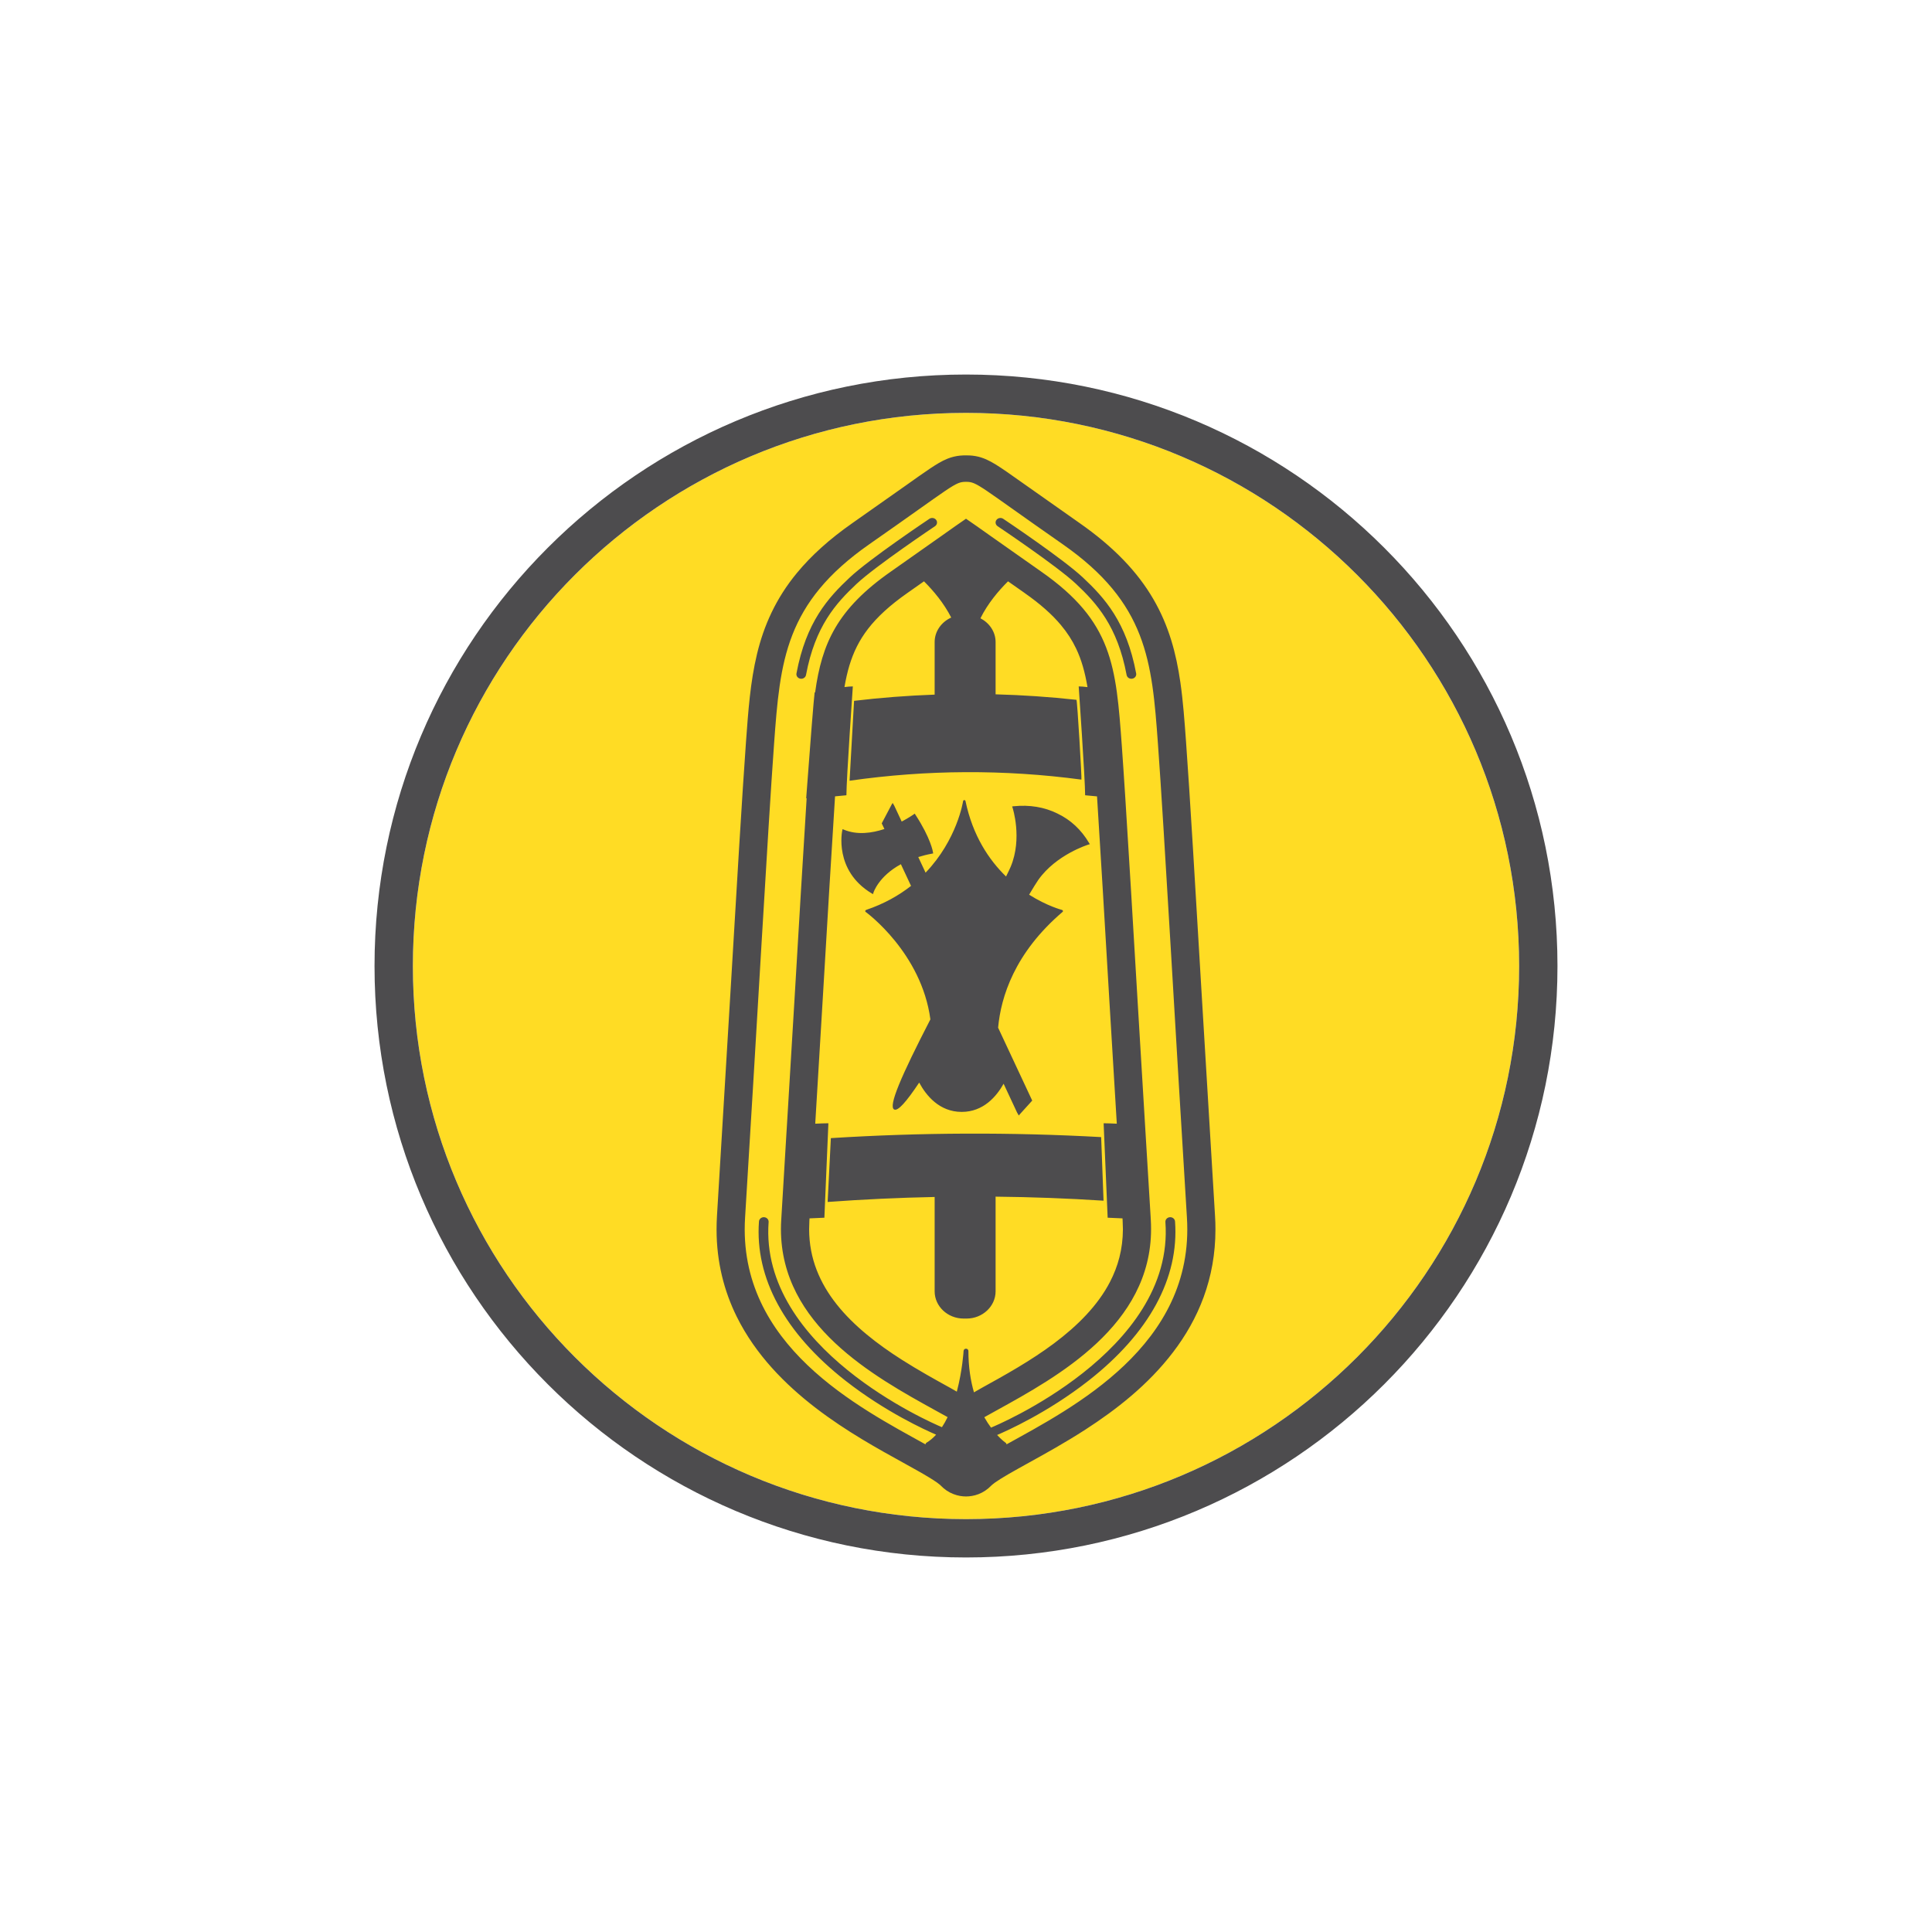
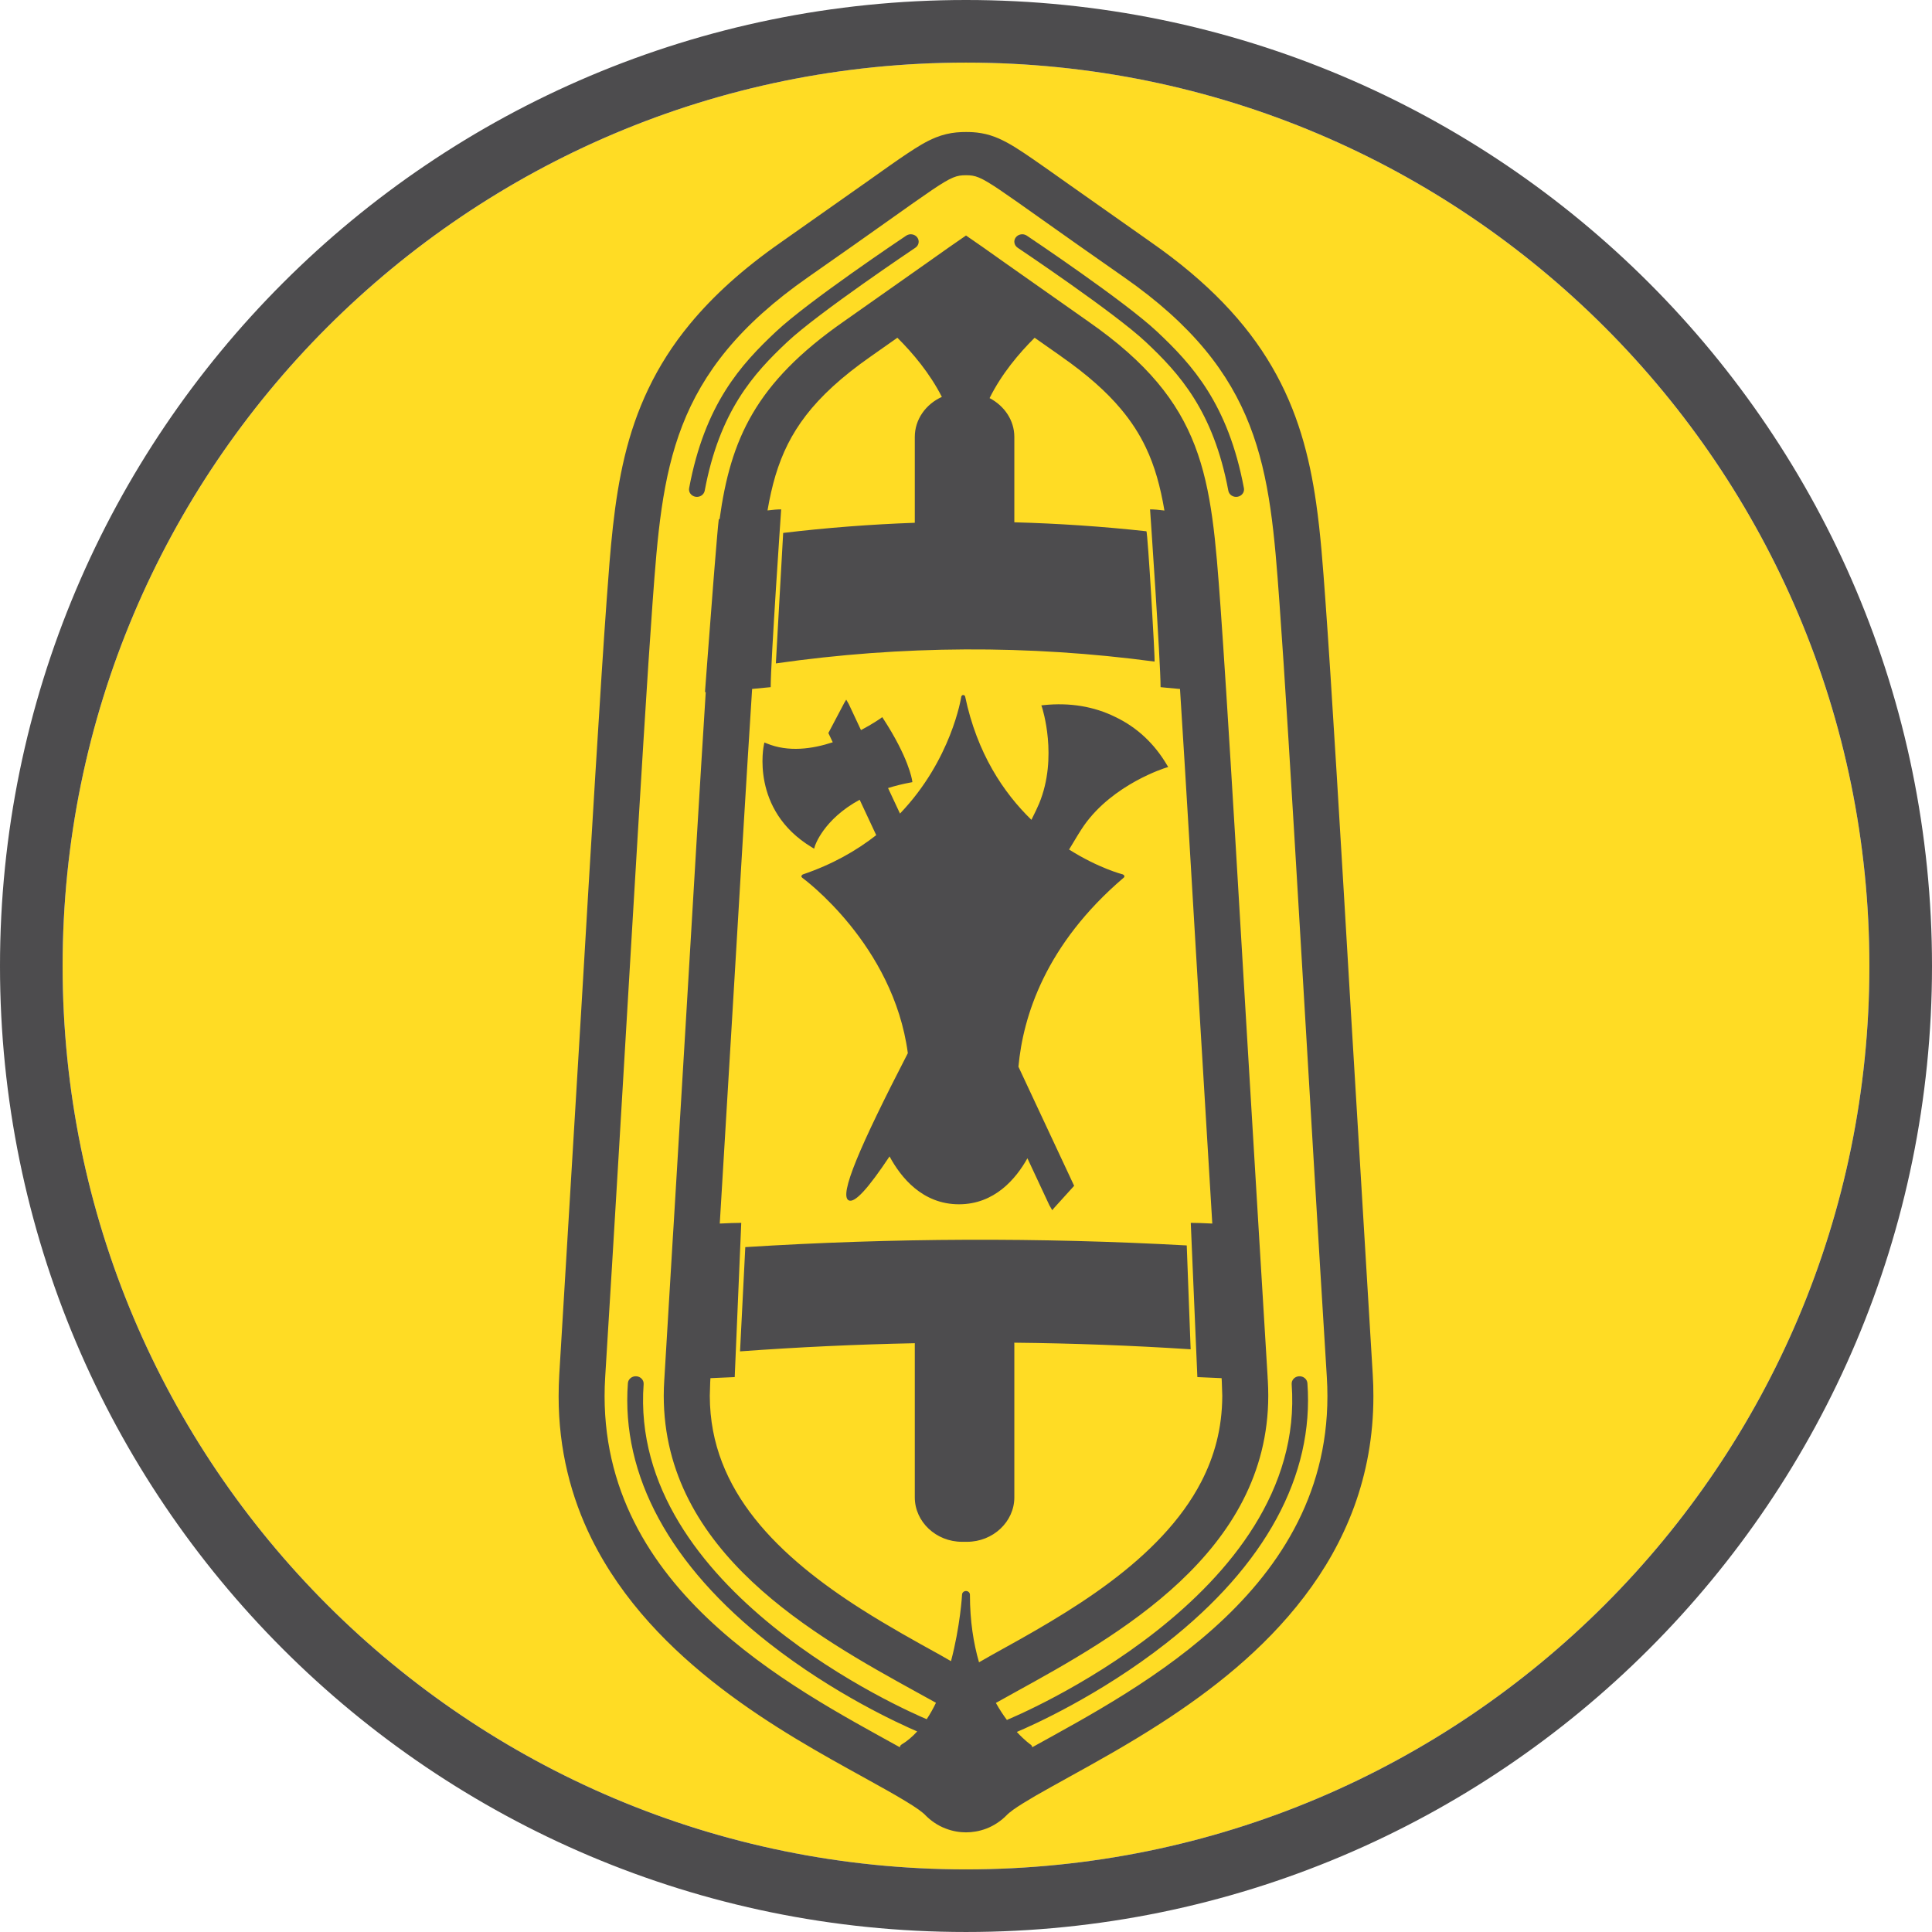
- <svg xmlns="http://www.w3.org/2000/svg" viewBox="0 0 377.947 377.947" height="377.947" width="377.947" xml:space="preserve" id="svg2" version="1.1">
+ <svg xmlns="http://www.w3.org/2000/svg" version="1.1" id="svg2" xml:space="preserve" width="231.413" height="231.412" viewBox="0 0 231.413 231.412">
  <defs id="defs6">
-     <clipPath id="clipPath18" clipPathUnits="userSpaceOnUse">
-       <path id="path16" d="M 0,283.46 H 283.46 V 0 H 0 Z" />
+     <clipPath clipPathUnits="userSpaceOnUse" id="clipPath18">
+       <path d="M 0,283.46 H 283.46 V 0 H 0 Z" id="path16" />
    </clipPath>
  </defs>
-   <g transform="matrix(1.333333,0,0,-1.333333,0,377.9467)" id="g10">
+   <g id="g10" transform="matrix(1.333333,0,0,-1.333333,-73.2668,304.6792)">
    <g id="g12">
-       <g clip-path="url(#clipPath18)" id="g14">
-         <g transform="translate(199.1143,199.1143)" id="g20">
-           <path id="path22" style="fill:#ffdc24;fill-opacity:1;fill-rule:nonzero;stroke:none" d="M 0,0 C -14.695,14.691 -34.967,23.77 -57.387,23.771 -79.805,23.77 -100.074,14.691 -114.77,0 c -14.69,-14.695 -23.767,-34.968 -23.769,-57.388 0.002,-22.417 9.079,-42.687 23.769,-57.382 14.696,-14.69 34.965,-23.768 57.383,-23.769 22.42,10e-4 42.692,9.079 57.387,23.769 14.691,14.695 23.77,34.965 23.771,57.382 C 23.77,-34.968 14.69,-14.696 0,0" />
+       <g id="g14" clip-path="url(#clipPath18)">
+         <g id="g20" transform="translate(199.1143,199.1143)">
+           <path d="M 0,0 C -14.695,14.691 -34.967,23.77 -57.387,23.771 -79.805,23.77 -100.074,14.691 -114.77,0 c -14.69,-14.695 -23.767,-34.968 -23.769,-57.388 0.002,-22.417 9.079,-42.687 23.769,-57.382 14.696,-14.69 34.965,-23.768 57.383,-23.769 22.42,10e-4 42.692,9.079 57.387,23.769 14.691,14.695 23.77,34.965 23.771,57.382 C 23.77,-34.968 14.69,-14.696 0,0" style="fill:#ffdc24;fill-opacity:1;fill-rule:nonzero;stroke:none" id="path22" />
        </g>
-         <g transform="translate(123.5771,161.6094)" id="g24">
-           <path id="path26" style="fill:#4d4c4e;fill-opacity:1;fill-rule:nonzero;stroke:none" d="m 0,0 0.041,0.199 0.203,-0.08 c 1.938,-0.808 4.098,-0.508 5.938,0.1 l -0.393,0.83 1.44,2.73 0.164,0.268 0.234,-0.406 1.092,-2.329 c 1.052,0.555 1.736,1.038 1.756,1.051 l 0.154,0.114 0.103,-0.159 c 2.27,-3.484 2.569,-5.445 2.581,-5.527 l 0.023,-0.154 -0.164,-0.032 C 12.434,-3.529 11.768,-3.703 11.15,-3.893 l 1.073,-2.293 c 4.629,4.832 5.496,10.426 5.506,10.506 0.001,0.028 0.023,0.045 0.037,0.065 0.005,0.011 0.005,0.023 0.013,0.029 0.033,0.031 0.071,0.049 0.117,0.051 0.01,0 0.012,-0.006 0.012,-0.006 0.045,-0.002 0.082,-0.014 0.115,-0.037 0.01,-0.01 0.01,-0.022 0.018,-0.029 0.012,-0.02 0.035,-0.038 0.035,-0.063 1.067,-5.098 3.446,-8.642 5.954,-11.078 0.317,0.633 0.555,1.131 0.692,1.461 1.722,4.154 0.277,8.586 0.265,8.629 l -0.066,0.191 0.215,0.024 c 2.347,0.242 4.513,-0.118 6.435,-1.067 1.936,-0.926 3.498,-2.379 4.641,-4.32 l 0.105,-0.176 -0.211,-0.064 c -0.044,-0.012 -4.728,-1.463 -7.347,-5.18 -0.291,-0.416 -0.756,-1.172 -1.346,-2.166 2.645,-1.676 4.791,-2.227 4.838,-2.238 l 0.025,-0.02 c 0.039,-0.017 0.063,-0.043 0.08,-0.078 l 0.024,-0.023 -0.006,-0.02 c 0.004,-0.006 0.012,-0.012 0.012,-0.019 0,-0.047 -0.024,-0.09 -0.055,-0.122 l -0.004,-0.002 c -7.037,-6.001 -9.051,-12.465 -9.463,-16.991 l 5.004,-10.697 -1.806,-1.994 -0.161,-0.197 -0.257,0.441 -1.973,4.223 c -1.031,-1.842 -2.949,-4.133 -6.15,-4.133 -3.294,0 -5.23,2.432 -6.236,4.301 -1.92,-2.877 -3.117,-4.211 -3.666,-3.95 -0.902,0.44 0.983,4.836 5.309,13.225 -1.301,9.767 -9.391,15.692 -9.494,15.763 l -0.002,0.009 c -0.043,0.03 -0.071,0.073 -0.071,0.124 0,0.005 0.008,0.007 0.008,0.015 l -0.006,0.01 0.024,0.021 c 0.011,0.039 0.037,0.069 0.076,0.09 l 0.017,0.02 c 2.661,0.898 4.829,2.138 6.608,3.533 L 8.6,-4.945 C 5.326,-6.723 4.582,-9.09 4.572,-9.123 L 4.51,-9.342 4.307,-9.219 C -1.26,-5.869 -0.018,-0.057 0,0 m 22.483,-53.72 c 0,-0.031 0.012,-0.066 0.012,-0.093 v -13.801 c 0,-2.192 -1.914,-3.992 -4.251,-3.992 h -0.443 c -2.342,0 -4.248,1.8 -4.248,3.992 v 13.801 c 0,0.015 0.006,0.031 0.006,0.046 -5.241,-0.105 -10.479,-0.351 -15.705,-0.732 l 0.472,9.365 c 13.194,0.83 26.46,0.879 39.657,0.151 l 0.35,-9.33 c -5.275,0.343 -10.564,0.539 -15.85,0.593 m 1.621,-36.343 c -0.015,0.093 -0.056,0.179 -0.144,0.238 -0.018,0.012 -0.535,0.369 -1.242,1.137 1.304,0.554 7.383,3.24 13.422,7.974 8.908,6.986 13.293,15.065 12.683,23.356 -0.027,0.369 -0.365,0.646 -0.754,0.621 -0.39,-0.022 -0.683,-0.338 -0.66,-0.705 1.399,-19.055 -25.25,-30.028 -25.519,-30.137 -0.022,-0.012 -0.039,-0.025 -0.057,-0.039 -0.328,0.437 -0.666,0.949 -0.996,1.537 0.551,0.307 1.123,0.623 1.734,0.963 9.116,5.025 22.735,12.543 22.735,26.64 0,0.461 -0.014,0.926 -0.041,1.399 l -0.008,0.084 c 0,0.023 -0.004,0.041 -0.004,0.064 -0.004,0.053 -0.006,0.121 -0.008,0.2 -0.117,1.916 -0.678,11.203 -0.816,13.445 l -1.114,18.512 C 42.659,-13.689 42.03,-3.059 41.53,4.729 41.339,7.76 41.159,10.373 41.017,12.395 40.159,24.172 39.681,30.662 29.157,38.008 l -7.494,5.275 c -1.424,1.01 -2.661,1.889 -3.509,2.461 -0.847,-0.572 -2.082,-1.451 -3.511,-2.461 L 7.154,38.008 C -0.764,32.482 -2.994,27.441 -3.982,20.271 -4.025,20.26 -4.055,20.254 -4.055,20.254 -4.113,19.863 -4.268,18.016 -4.453,15.725 -4.488,15.342 -4.518,14.945 -4.547,14.543 -4.896,10.098 -5.295,4.729 -5.295,4.729 h 0.068 c -0.494,-7.786 -1.125,-18.415 -1.781,-29.503 l -1.113,-18.512 c -0.018,-0.277 -0.041,-0.656 -0.07,-1.117 l -0.752,-12.528 c 0,-0.023 0,-0.041 -0.004,-0.064 -0.006,-0.053 -0.006,-0.084 -0.006,-0.084 C -8.982,-57.552 -9,-58.017 -9,-58.478 c 0,-14.097 13.623,-21.615 22.734,-26.64 0.61,-0.34 1.172,-0.647 1.721,-0.949 -0.25,-0.52 -0.525,-1.01 -0.832,-1.477 -1.633,0.688 -26.787,11.574 -25.43,30.102 0.026,0.367 -0.273,0.683 -0.66,0.705 -0.387,0.025 -0.73,-0.252 -0.754,-0.621 -0.611,-8.291 3.772,-16.37 12.68,-23.356 5.855,-4.588 11.758,-7.26 13.309,-7.928 -0.422,-0.464 -0.889,-0.867 -1.405,-1.177 -0.093,-0.053 -0.14,-0.151 -0.154,-0.244 -9.672,5.371 -27.633,14.492 -26.469,33.269 1.594,25.621 3.367,57.388 4.254,69.53 0.887,12.143 1.592,20.629 13.99,29.276 12.399,8.65 12.516,9.146 14.17,9.146 1.652,0 1.769,-0.496 14.173,-9.146 12.395,-8.647 13.106,-17.133 13.986,-29.276 0.891,-12.142 2.661,-43.909 4.254,-69.53 1.166,-18.777 -16.795,-27.898 -26.463,-33.269 m -3.644,8.281 -0.027,-0.016 c 0,0 -0.475,-0.269 -1.111,-0.633 -0.49,1.692 -0.816,3.698 -0.816,6.071 0,0.179 -0.152,0.328 -0.344,0.334 -0.191,0 -0.35,-0.131 -0.363,-0.317 0,-0.053 -0.168,-2.873 -0.994,-5.986 -0.537,0.312 -0.928,0.531 -0.928,0.531 l -0.022,0.016 -0.025,0.011 c -2.225,1.227 -4.668,2.581 -7.064,4.104 -3.604,2.291 -7.079,4.982 -9.575,8.131 -1.248,1.57 -2.255,3.254 -2.955,5.074 -0.699,1.816 -1.093,3.775 -1.099,5.967 l 0.037,1.248 0.021,0.34 2.18,0.097 0.588,13.856 c -0.494,0 -1.192,-0.027 -1.93,-0.063 l 1.084,18.02 v 0.006 c 0.674,11.331 1.319,22.19 1.822,30.001 0.95,0.09 1.668,0.16 1.668,0.16 0,2.33 0.942,15.971 0.942,15.971 -0.33,0 -0.758,-0.037 -1.227,-0.096 0.192,1.129 0.428,2.172 0.715,3.139 0.606,2.002 1.436,3.703 2.748,5.412 1.313,1.699 3.152,3.424 5.83,5.295 l 2.373,1.668 c 1.383,-1.373 2.924,-3.204 3.996,-5.315 C 14.553,30.6 13.553,29.232 13.553,27.652 V 19.937 C 9.604,19.795 5.66,19.494 1.729,19.025 L 1.072,7.303 C 12.381,8.924 23.776,8.98 35.089,7.467 35.163,7.457 34.478,19.16 34.358,19.174 30.409,19.607 26.45,19.873 22.495,19.98 v 7.672 c 0,1.502 -0.91,2.801 -2.223,3.485 1.067,2.158 2.639,4.025 4.047,5.422 l 2.36,-1.657 0.008,-0.009 c 2.382,-1.663 4.105,-3.211 5.376,-4.729 0.959,-1.143 1.676,-2.268 2.245,-3.463 0.796,-1.66 1.304,-3.5 1.671,-5.664 -0.488,0.063 -0.945,0.104 -1.291,0.104 0,0 0.944,-13.641 0.944,-15.971 0,0 0.754,-0.078 1.746,-0.164 0.498,-7.813 1.143,-18.672 1.812,-29.997 v -0.006 l 1.088,-18.02 c -0.744,0.036 -1.439,0.063 -1.933,0.063 l 0.592,-13.856 2.179,-0.097 0.018,-0.34 0.041,-1.254 c -0.012,-2.926 -0.709,-5.437 -1.899,-7.734 -1.789,-3.457 -4.769,-6.44 -8.203,-9.008 -3.426,-2.567 -7.26,-4.688 -10.594,-6.528 z m 32.287,57.488 v -0.004 c -0.912,15.433 -1.775,29.999 -2.31,37.3 -0.221,3.031 -0.426,5.914 -0.831,8.727 -0.603,4.207 -1.673,8.294 -3.97,12.228 -2.285,3.936 -5.762,7.625 -10.848,11.172 l 0.012,-0.008 -7.449,5.248 0.011,-0.008 c -1.316,0.934 -2.34,1.657 -3.174,2.233 -1.255,0.861 -2.08,1.408 -3.07,1.855 -0.494,0.219 -1.053,0.397 -1.592,0.487 -0.54,0.093 -1.008,0.105 -1.372,0.105 -0.246,0 -0.529,-0.006 -0.857,-0.037 -0.576,-0.051 -1.26,-0.209 -1.85,-0.449 C 14.543,54.188 13.826,53.732 12.855,53.092 11.893,52.451 10.686,51.59 8.963,50.367 8.96,50.366 8.956,50.364 8.953,50.362 L 1.51,45.121 1.523,45.129 C -1.873,42.76 -4.541,40.342 -6.631,37.814 -9.768,34.031 -11.521,30.012 -12.51,25.895 -13.5,21.77 -13.793,17.547 -14.127,13 c -0.533,-7.299 -1.4,-21.865 -2.312,-37.298 v 0.004 l -1.946,-32.277 v 0.009 c -0.039,-0.667 -0.058,-1.33 -0.058,-1.98 -0.002,-4.783 1.117,-9.068 2.964,-12.799 2.782,-5.605 7.114,-9.945 11.6,-13.392 4.49,-3.444 9.188,-6.018 12.832,-8.03 1.475,-0.818 2.768,-1.531 3.75,-2.131 0.49,-0.294 0.901,-0.56 1.207,-0.779 0.303,-0.217 0.494,-0.392 0.549,-0.445 l -0.008,0.006 c 0.526,-0.551 1.184,-0.994 1.852,-1.244 0.672,-0.266 1.324,-0.352 1.849,-0.352 0.526,0 1.178,0.086 1.847,0.344 0.668,0.258 1.324,0.691 1.848,1.238 l 0.004,0.008 c 0.05,0.053 0.25,0.228 0.55,0.445 0.457,0.328 1.155,0.758 1.998,1.25 0.854,0.492 1.852,1.043 2.963,1.66 2.422,1.338 5.323,2.938 8.311,4.867 4.486,2.899 9.201,6.549 12.865,11.36 1.832,2.396 3.391,5.092 4.49,8.098 1.096,3.003 1.725,6.31 1.723,9.902 0,0.644 -0.014,1.307 -0.059,1.965 z M 43.12,23.043 c 0.067,-0.363 -0.193,-0.705 -0.578,-0.77 -0.389,-0.064 -0.752,0.178 -0.822,0.538 -1.342,7.168 -4.401,10.535 -7.418,13.369 -2.803,2.633 -11.424,8.408 -11.51,8.466 -0.316,0.215 -0.396,0.631 -0.164,0.93 0.225,0.297 0.67,0.369 0.986,0.156 0.358,-0.24 8.801,-5.898 11.69,-8.611 3.181,-2.984 6.402,-6.531 7.816,-14.078 M 13.771,45.576 c 0.227,-0.299 0.153,-0.715 -0.166,-0.93 -0.084,-0.058 -8.707,-5.833 -11.509,-8.466 -3.02,-2.834 -6.08,-6.201 -7.418,-13.369 -0.071,-0.36 -0.438,-0.602 -0.821,-0.538 -0.384,0.065 -0.642,0.407 -0.578,0.77 1.412,7.547 4.633,11.094 7.817,14.078 2.886,2.713 11.328,8.371 11.687,8.611 0.319,0.213 0.764,0.141 0.988,-0.156 M 75.537,-77.265 c -14.695,-14.69 -34.967,-23.768 -57.387,-23.769 -22.418,0.001 -42.687,9.079 -57.382,23.769 C -53.923,-62.57 -63,-42.3 -63.002,-19.883 -63,2.537 -53.923,22.81 -39.232,37.505 -24.537,52.196 -4.268,61.274 18.15,61.275 40.57,61.274 60.842,52.196 75.537,37.505 90.228,22.809 99.307,2.537 99.308,-19.883 99.307,-42.3 90.229,-62.57 75.537,-77.265 M 79.515,41.482 C 63.818,57.183 42.105,66.902 18.15,66.9 -5.803,66.902 -27.515,57.183 -43.21,41.482 -58.909,25.786 -68.628,4.072 -68.627,-19.883 c -0.001,-23.952 9.718,-45.664 25.417,-61.359 15.695,-15.699 37.407,-25.418 61.36,-25.417 23.955,-10e-4 45.668,9.718 61.364,25.417 15.7,15.694 25.42,37.406 25.419,61.359 10e-4,23.955 -9.719,45.669 -25.418,61.365" />
+         <g id="g24" transform="translate(123.5771,161.6094)">
+           <path d="m 0,0 0.041,0.199 0.203,-0.08 c 1.938,-0.808 4.098,-0.508 5.938,0.1 l -0.393,0.83 1.44,2.73 0.164,0.268 0.234,-0.406 1.092,-2.329 c 1.052,0.555 1.736,1.038 1.756,1.051 l 0.154,0.114 0.103,-0.159 c 2.27,-3.484 2.569,-5.445 2.581,-5.527 l 0.023,-0.154 -0.164,-0.032 C 12.434,-3.529 11.768,-3.703 11.15,-3.893 l 1.073,-2.293 c 4.629,4.832 5.496,10.426 5.506,10.506 0.001,0.028 0.023,0.045 0.037,0.065 0.005,0.011 0.005,0.023 0.013,0.029 0.033,0.031 0.071,0.049 0.117,0.051 0.01,0 0.012,-0.006 0.012,-0.006 0.045,-0.002 0.082,-0.014 0.115,-0.037 0.01,-0.01 0.01,-0.022 0.018,-0.029 0.012,-0.02 0.035,-0.038 0.035,-0.063 1.067,-5.098 3.446,-8.642 5.954,-11.078 0.317,0.633 0.555,1.131 0.692,1.461 1.722,4.154 0.277,8.586 0.265,8.629 l -0.066,0.191 0.215,0.024 c 2.347,0.242 4.513,-0.118 6.435,-1.067 1.936,-0.926 3.498,-2.379 4.641,-4.32 l 0.105,-0.176 -0.211,-0.064 c -0.044,-0.012 -4.728,-1.463 -7.347,-5.18 -0.291,-0.416 -0.756,-1.172 -1.346,-2.166 2.645,-1.676 4.791,-2.227 4.838,-2.238 l 0.025,-0.02 c 0.039,-0.017 0.063,-0.043 0.08,-0.078 l 0.024,-0.023 -0.006,-0.02 c 0.004,-0.006 0.012,-0.012 0.012,-0.019 0,-0.047 -0.024,-0.09 -0.055,-0.122 l -0.004,-0.002 c -7.037,-6.001 -9.051,-12.465 -9.463,-16.991 l 5.004,-10.697 -1.806,-1.994 -0.161,-0.197 -0.257,0.441 -1.973,4.223 c -1.031,-1.842 -2.949,-4.133 -6.15,-4.133 -3.294,0 -5.23,2.432 -6.236,4.301 -1.92,-2.877 -3.117,-4.211 -3.666,-3.95 -0.902,0.44 0.983,4.836 5.309,13.225 -1.301,9.767 -9.391,15.692 -9.494,15.763 l -0.002,0.009 c -0.043,0.03 -0.071,0.073 -0.071,0.124 0,0.005 0.008,0.007 0.008,0.015 l -0.006,0.01 0.024,0.021 c 0.011,0.039 0.037,0.069 0.076,0.09 l 0.017,0.02 c 2.661,0.898 4.829,2.138 6.608,3.533 L 8.6,-4.945 C 5.326,-6.723 4.582,-9.09 4.572,-9.123 L 4.51,-9.342 4.307,-9.219 C -1.26,-5.869 -0.018,-0.057 0,0 m 22.483,-53.72 c 0,-0.031 0.012,-0.066 0.012,-0.093 v -13.801 c 0,-2.192 -1.914,-3.992 -4.251,-3.992 h -0.443 c -2.342,0 -4.248,1.8 -4.248,3.992 v 13.801 c 0,0.015 0.006,0.031 0.006,0.046 -5.241,-0.105 -10.479,-0.351 -15.705,-0.732 l 0.472,9.365 c 13.194,0.83 26.46,0.879 39.657,0.151 l 0.35,-9.33 c -5.275,0.343 -10.564,0.539 -15.85,0.593 m 1.621,-36.343 c -0.015,0.093 -0.056,0.179 -0.144,0.238 -0.018,0.012 -0.535,0.369 -1.242,1.137 1.304,0.554 7.383,3.24 13.422,7.974 8.908,6.986 13.293,15.065 12.683,23.356 -0.027,0.369 -0.365,0.646 -0.754,0.621 -0.39,-0.022 -0.683,-0.338 -0.66,-0.705 1.399,-19.055 -25.25,-30.028 -25.519,-30.137 -0.022,-0.012 -0.039,-0.025 -0.057,-0.039 -0.328,0.437 -0.666,0.949 -0.996,1.537 0.551,0.307 1.123,0.623 1.734,0.963 9.116,5.025 22.735,12.543 22.735,26.64 0,0.461 -0.014,0.926 -0.041,1.399 l -0.008,0.084 c 0,0.023 -0.004,0.041 -0.004,0.064 -0.004,0.053 -0.006,0.121 -0.008,0.2 -0.117,1.916 -0.678,11.203 -0.816,13.445 l -1.114,18.512 C 42.659,-13.689 42.03,-3.059 41.53,4.729 41.339,7.76 41.159,10.373 41.017,12.395 40.159,24.172 39.681,30.662 29.157,38.008 l -7.494,5.275 c -1.424,1.01 -2.661,1.889 -3.509,2.461 -0.847,-0.572 -2.082,-1.451 -3.511,-2.461 L 7.154,38.008 C -0.764,32.482 -2.994,27.441 -3.982,20.271 -4.025,20.26 -4.055,20.254 -4.055,20.254 -4.113,19.863 -4.268,18.016 -4.453,15.725 -4.488,15.342 -4.518,14.945 -4.547,14.543 -4.896,10.098 -5.295,4.729 -5.295,4.729 h 0.068 c -0.494,-7.786 -1.125,-18.415 -1.781,-29.503 l -1.113,-18.512 c -0.018,-0.277 -0.041,-0.656 -0.07,-1.117 l -0.752,-12.528 c 0,-0.023 0,-0.041 -0.004,-0.064 -0.006,-0.053 -0.006,-0.084 -0.006,-0.084 C -8.982,-57.552 -9,-58.017 -9,-58.478 c 0,-14.097 13.623,-21.615 22.734,-26.64 0.61,-0.34 1.172,-0.647 1.721,-0.949 -0.25,-0.52 -0.525,-1.01 -0.832,-1.477 -1.633,0.688 -26.787,11.574 -25.43,30.102 0.026,0.367 -0.273,0.683 -0.66,0.705 -0.387,0.025 -0.73,-0.252 -0.754,-0.621 -0.611,-8.291 3.772,-16.37 12.68,-23.356 5.855,-4.588 11.758,-7.26 13.309,-7.928 -0.422,-0.464 -0.889,-0.867 -1.405,-1.177 -0.093,-0.053 -0.14,-0.151 -0.154,-0.244 -9.672,5.371 -27.633,14.492 -26.469,33.269 1.594,25.621 3.367,57.388 4.254,69.53 0.887,12.143 1.592,20.629 13.99,29.276 12.399,8.65 12.516,9.146 14.17,9.146 1.652,0 1.769,-0.496 14.173,-9.146 12.395,-8.647 13.106,-17.133 13.986,-29.276 0.891,-12.142 2.661,-43.909 4.254,-69.53 1.166,-18.777 -16.795,-27.898 -26.463,-33.269 m -3.644,8.281 -0.027,-0.016 c 0,0 -0.475,-0.269 -1.111,-0.633 -0.49,1.692 -0.816,3.698 -0.816,6.071 0,0.179 -0.152,0.328 -0.344,0.334 -0.191,0 -0.35,-0.131 -0.363,-0.317 0,-0.053 -0.168,-2.873 -0.994,-5.986 -0.537,0.312 -0.928,0.531 -0.928,0.531 l -0.022,0.016 -0.025,0.011 c -2.225,1.227 -4.668,2.581 -7.064,4.104 -3.604,2.291 -7.079,4.982 -9.575,8.131 -1.248,1.57 -2.255,3.254 -2.955,5.074 -0.699,1.816 -1.093,3.775 -1.099,5.967 l 0.037,1.248 0.021,0.34 2.18,0.097 0.588,13.856 c -0.494,0 -1.192,-0.027 -1.93,-0.063 l 1.084,18.02 v 0.006 c 0.674,11.331 1.319,22.19 1.822,30.001 0.95,0.09 1.668,0.16 1.668,0.16 0,2.33 0.942,15.971 0.942,15.971 -0.33,0 -0.758,-0.037 -1.227,-0.096 0.192,1.129 0.428,2.172 0.715,3.139 0.606,2.002 1.436,3.703 2.748,5.412 1.313,1.699 3.152,3.424 5.83,5.295 l 2.373,1.668 c 1.383,-1.373 2.924,-3.204 3.996,-5.315 C 14.553,30.6 13.553,29.232 13.553,27.652 V 19.937 C 9.604,19.795 5.66,19.494 1.729,19.025 L 1.072,7.303 C 12.381,8.924 23.776,8.98 35.089,7.467 35.163,7.457 34.478,19.16 34.358,19.174 30.409,19.607 26.45,19.873 22.495,19.98 v 7.672 c 0,1.502 -0.91,2.801 -2.223,3.485 1.067,2.158 2.639,4.025 4.047,5.422 l 2.36,-1.657 0.008,-0.009 c 2.382,-1.663 4.105,-3.211 5.376,-4.729 0.959,-1.143 1.676,-2.268 2.245,-3.463 0.796,-1.66 1.304,-3.5 1.671,-5.664 -0.488,0.063 -0.945,0.104 -1.291,0.104 0,0 0.944,-13.641 0.944,-15.971 0,0 0.754,-0.078 1.746,-0.164 0.498,-7.813 1.143,-18.672 1.812,-29.997 v -0.006 l 1.088,-18.02 c -0.744,0.036 -1.439,0.063 -1.933,0.063 l 0.592,-13.856 2.179,-0.097 0.018,-0.34 0.041,-1.254 c -0.012,-2.926 -0.709,-5.437 -1.899,-7.734 -1.789,-3.457 -4.769,-6.44 -8.203,-9.008 -3.426,-2.567 -7.26,-4.688 -10.594,-6.528 z m 32.287,57.488 v -0.004 c -0.912,15.433 -1.775,29.999 -2.31,37.3 -0.221,3.031 -0.426,5.914 -0.831,8.727 -0.603,4.207 -1.673,8.294 -3.97,12.228 -2.285,3.936 -5.762,7.625 -10.848,11.172 l 0.012,-0.008 -7.449,5.248 0.011,-0.008 c -1.316,0.934 -2.34,1.657 -3.174,2.233 -1.255,0.861 -2.08,1.408 -3.07,1.855 -0.494,0.219 -1.053,0.397 -1.592,0.487 -0.54,0.093 -1.008,0.105 -1.372,0.105 -0.246,0 -0.529,-0.006 -0.857,-0.037 -0.576,-0.051 -1.26,-0.209 -1.85,-0.449 C 14.543,54.188 13.826,53.732 12.855,53.092 11.893,52.451 10.686,51.59 8.963,50.367 8.96,50.366 8.956,50.364 8.953,50.362 L 1.51,45.121 1.523,45.129 C -1.873,42.76 -4.541,40.342 -6.631,37.814 -9.768,34.031 -11.521,30.012 -12.51,25.895 -13.5,21.77 -13.793,17.547 -14.127,13 c -0.533,-7.299 -1.4,-21.865 -2.312,-37.298 v 0.004 l -1.946,-32.277 v 0.009 c -0.039,-0.667 -0.058,-1.33 -0.058,-1.98 -0.002,-4.783 1.117,-9.068 2.964,-12.799 2.782,-5.605 7.114,-9.945 11.6,-13.392 4.49,-3.444 9.188,-6.018 12.832,-8.03 1.475,-0.818 2.768,-1.531 3.75,-2.131 0.49,-0.294 0.901,-0.56 1.207,-0.779 0.303,-0.217 0.494,-0.392 0.549,-0.445 l -0.008,0.006 c 0.526,-0.551 1.184,-0.994 1.852,-1.244 0.672,-0.266 1.324,-0.352 1.849,-0.352 0.526,0 1.178,0.086 1.847,0.344 0.668,0.258 1.324,0.691 1.848,1.238 l 0.004,0.008 c 0.05,0.053 0.25,0.228 0.55,0.445 0.457,0.328 1.155,0.758 1.998,1.25 0.854,0.492 1.852,1.043 2.963,1.66 2.422,1.338 5.323,2.938 8.311,4.867 4.486,2.899 9.201,6.549 12.865,11.36 1.832,2.396 3.391,5.092 4.49,8.098 1.096,3.003 1.725,6.31 1.723,9.902 0,0.644 -0.014,1.307 -0.059,1.965 z M 43.12,23.043 c 0.067,-0.363 -0.193,-0.705 -0.578,-0.77 -0.389,-0.064 -0.752,0.178 -0.822,0.538 -1.342,7.168 -4.401,10.535 -7.418,13.369 -2.803,2.633 -11.424,8.408 -11.51,8.466 -0.316,0.215 -0.396,0.631 -0.164,0.93 0.225,0.297 0.67,0.369 0.986,0.156 0.358,-0.24 8.801,-5.898 11.69,-8.611 3.181,-2.984 6.402,-6.531 7.816,-14.078 M 13.771,45.576 c 0.227,-0.299 0.153,-0.715 -0.166,-0.93 -0.084,-0.058 -8.707,-5.833 -11.509,-8.466 -3.02,-2.834 -6.08,-6.201 -7.418,-13.369 -0.071,-0.36 -0.438,-0.602 -0.821,-0.538 -0.384,0.065 -0.642,0.407 -0.578,0.77 1.412,7.547 4.633,11.094 7.817,14.078 2.886,2.713 11.328,8.371 11.687,8.611 0.319,0.213 0.764,0.141 0.988,-0.156 M 75.537,-77.265 c -14.695,-14.69 -34.967,-23.768 -57.387,-23.769 -22.418,0.001 -42.687,9.079 -57.382,23.769 C -53.923,-62.57 -63,-42.3 -63.002,-19.883 -63,2.537 -53.923,22.81 -39.232,37.505 -24.537,52.196 -4.268,61.274 18.15,61.275 40.57,61.274 60.842,52.196 75.537,37.505 90.228,22.809 99.307,2.537 99.308,-19.883 99.307,-42.3 90.229,-62.57 75.537,-77.265 M 79.515,41.482 C 63.818,57.183 42.105,66.902 18.15,66.9 -5.803,66.902 -27.515,57.183 -43.21,41.482 -58.909,25.786 -68.628,4.072 -68.627,-19.883 c -0.001,-23.952 9.718,-45.664 25.417,-61.359 15.695,-15.699 37.407,-25.418 61.36,-25.417 23.955,-10e-4 45.668,9.718 61.364,25.417 15.7,15.694 25.42,37.406 25.419,61.359 10e-4,23.955 -9.719,45.669 -25.418,61.365" style="fill:#4d4c4e;fill-opacity:1;fill-rule:nonzero;stroke:none" id="path26" />
        </g>
      </g>
    </g>
  </g>
</svg>
